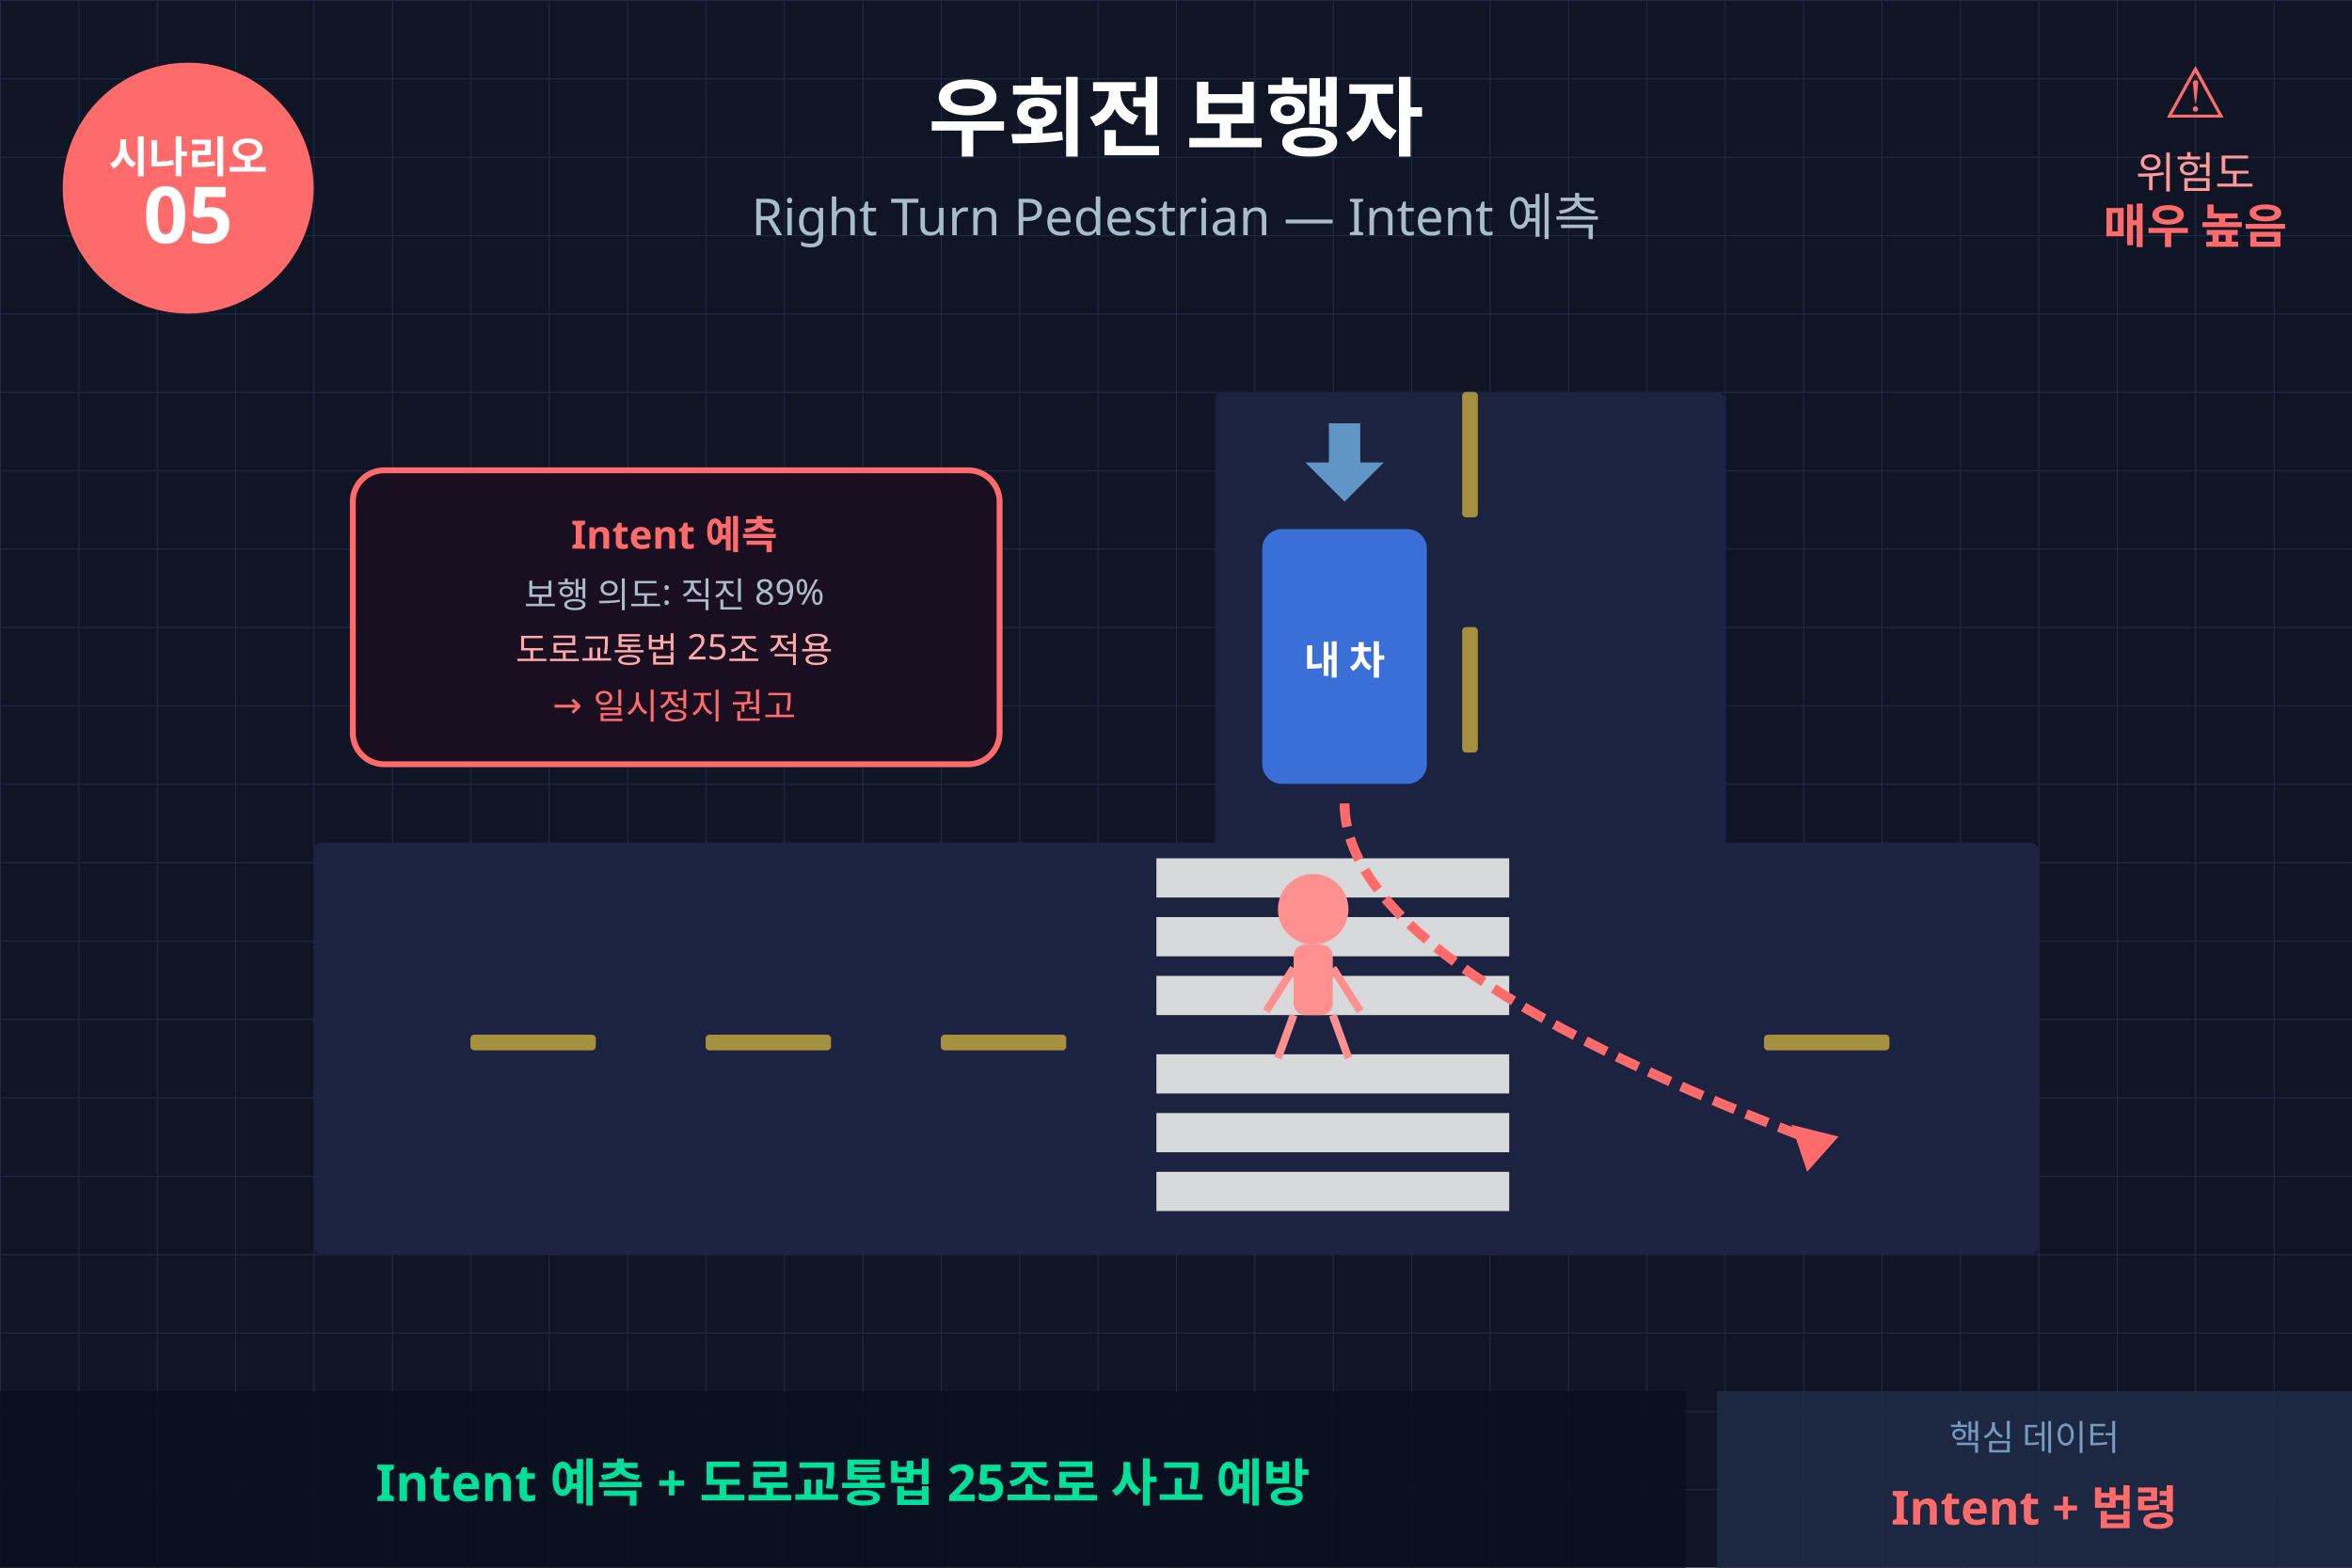
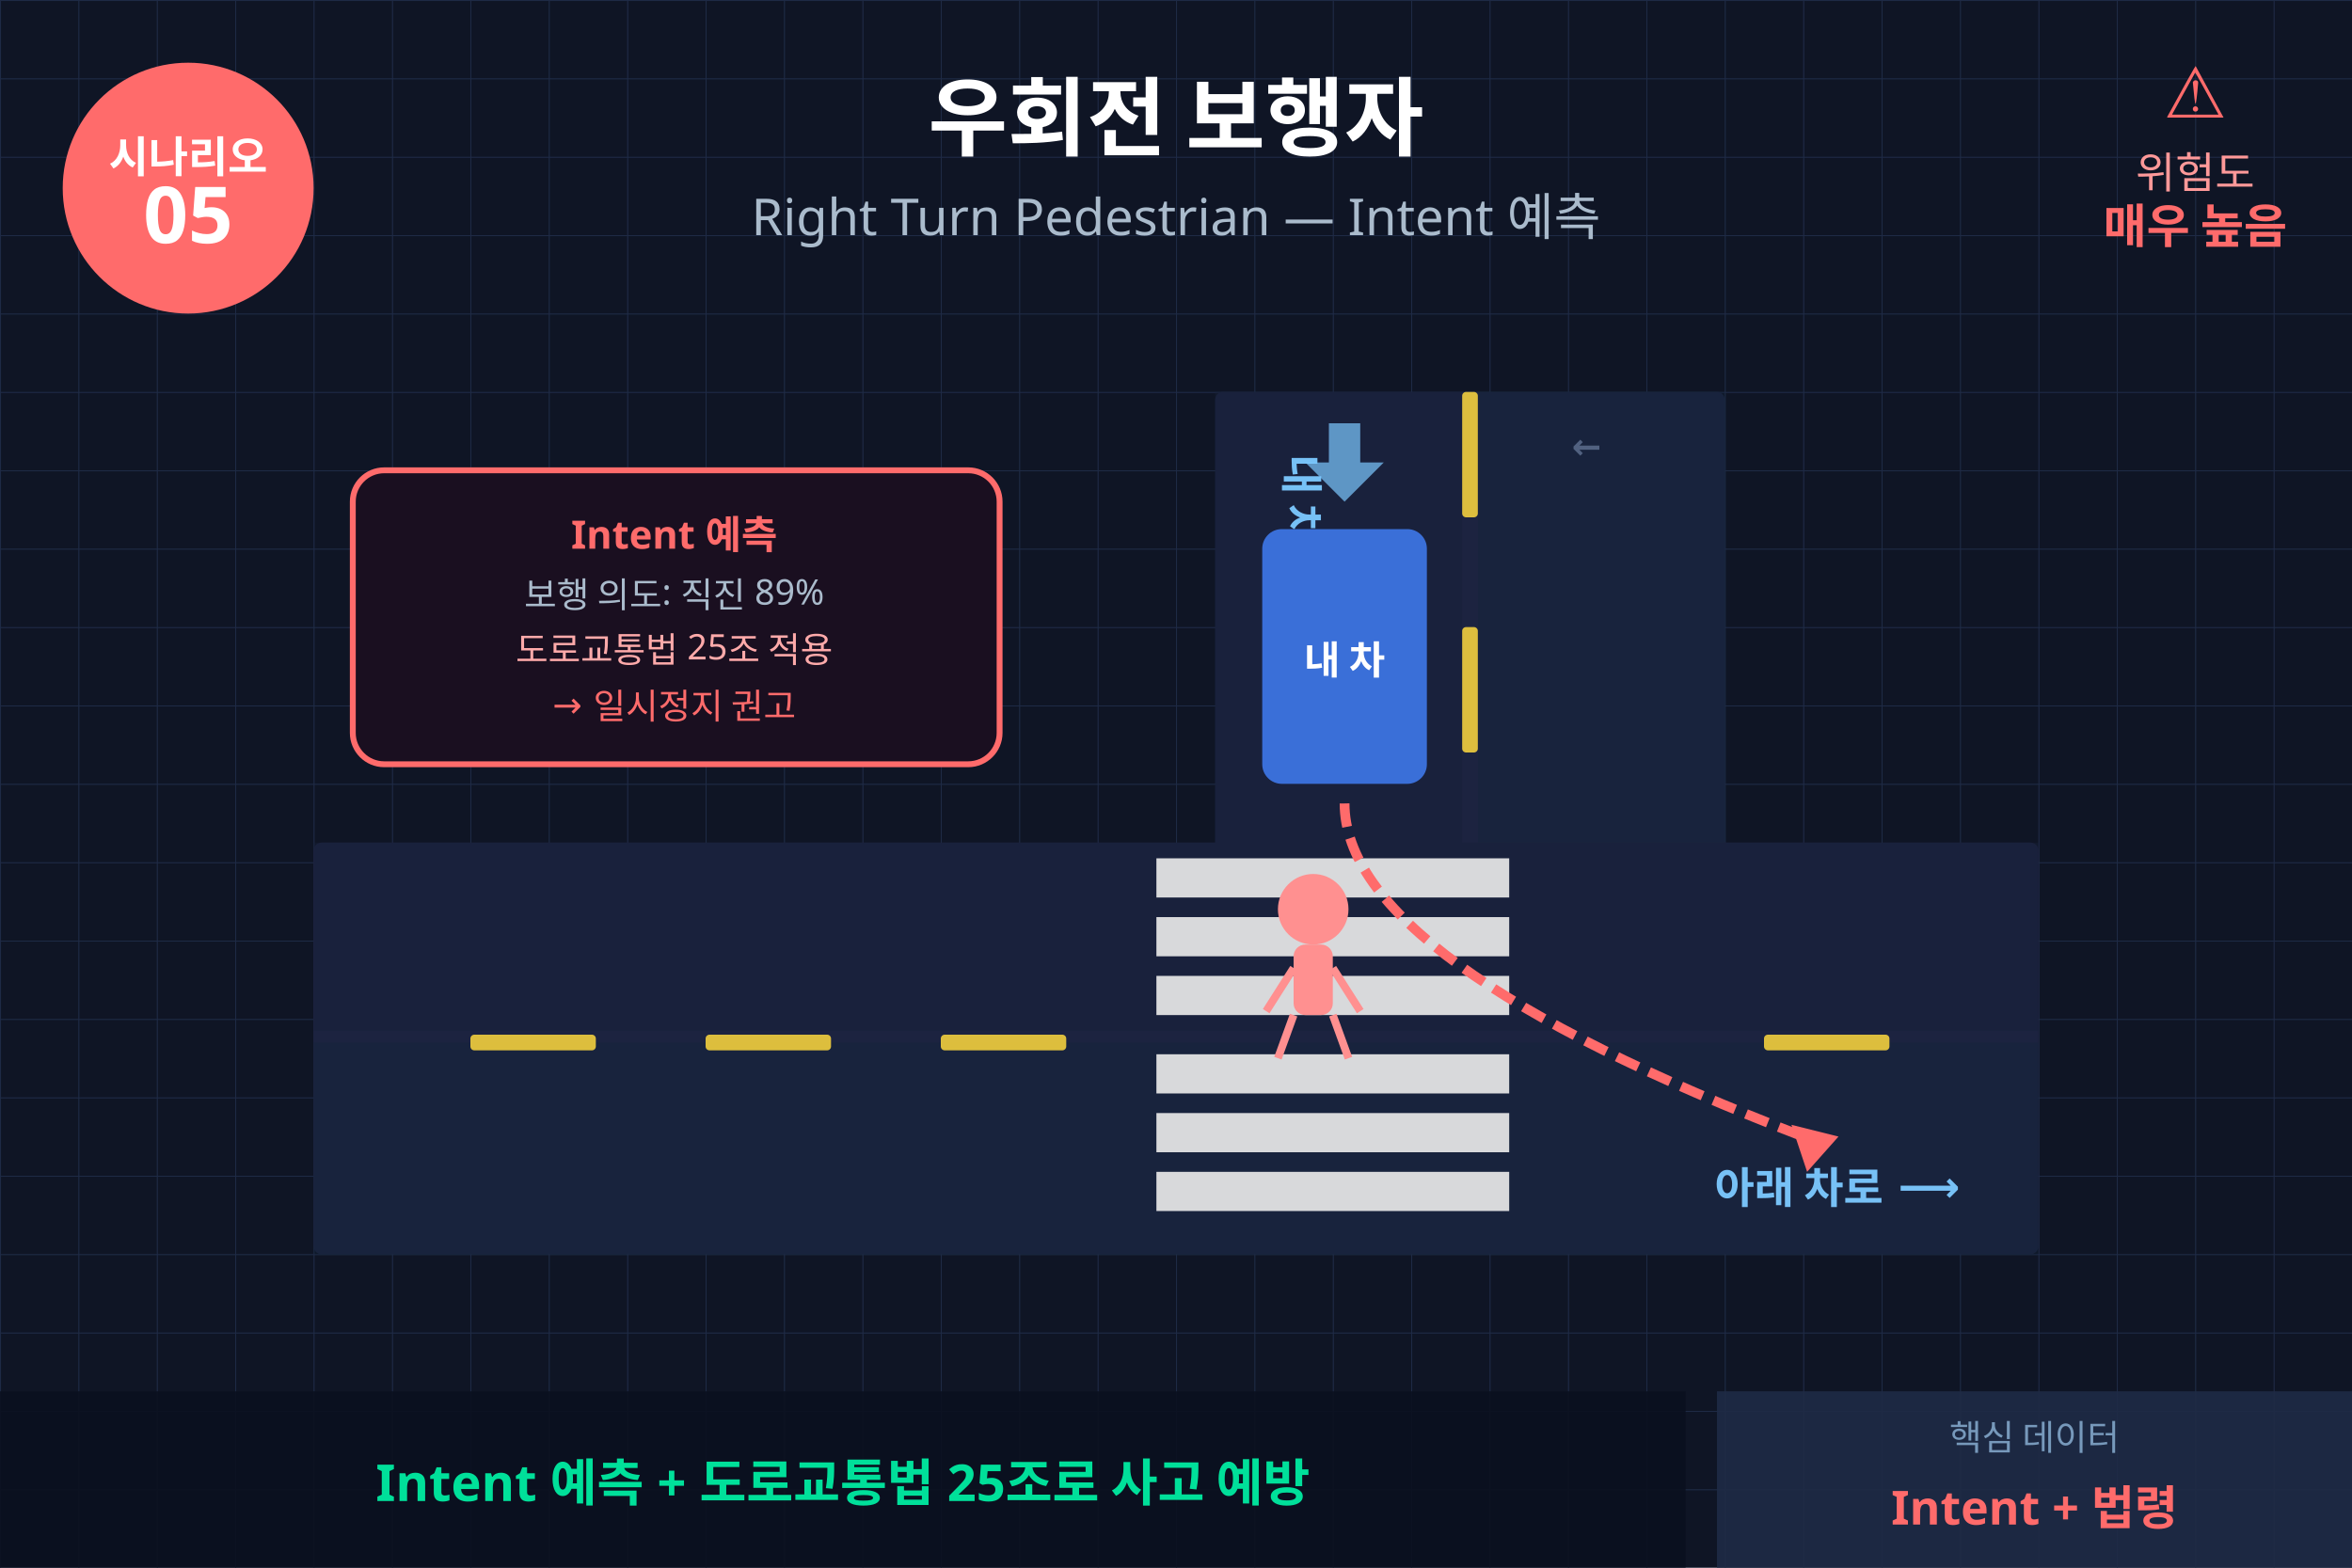
<svg xmlns="http://www.w3.org/2000/svg" viewBox="0 0 600 400" width="600" height="400" font-family="'Malgun Gothic','Apple SD Gothic Neo','Noto Sans KR',sans-serif">
  <rect width="600" height="400" fill="#0F1525" />
  <defs>
    <pattern id="grid5" width="20" height="20" patternUnits="userSpaceOnUse">
      <path d="M20 0 L0 0 0 20" fill="none" stroke="#1E2A45" stroke-width="0.5" />
    </pattern>
  </defs>
  <rect width="600" height="400" fill="url(#grid5)" />
  <circle cx="48" cy="48" r="32" fill="#FF6B6B" />
  <text x="48" y="44" text-anchor="middle" font-size="11" fill="white" font-weight="700">시나리오</text>
  <text x="48" y="62" text-anchor="middle" font-size="20" fill="white" font-weight="900">05</text>
  <text x="300" y="38" text-anchor="middle" font-size="22" font-weight="800" fill="white">우회전 보행자</text>
  <text x="300" y="60" text-anchor="middle" font-size="13" fill="#AABBCC">Right Turn Pedestrian — Intent 예측</text>
  <text x="560" y="30" text-anchor="middle" font-size="18" fill="#FF6B6B">⚠</text>
  <text x="560" y="48" text-anchor="middle" font-size="11" fill="#FF9999">위험도</text>
  <text x="560" y="62" text-anchor="middle" font-size="12" fill="#FF6B6B" font-weight="700">매우 높음</text>
  <rect x="80" y="215" width="440" height="105" rx="2" fill="#1C2340" />
  <rect x="310" y="100" width="130" height="120" rx="2" fill="#1C2340" />
-   <rect x="120" y="264" width="32" height="4" rx="1" fill="#FFD93D" opacity="0.6" />
-   <rect x="180" y="264" width="32" height="4" rx="1" fill="#FFD93D" opacity="0.6" />
-   <rect x="240" y="264" width="32" height="4" rx="1" fill="#FFD93D" opacity="0.6" />
-   <rect x="450" y="264" width="32" height="4" rx="1" fill="#FFD93D" opacity="0.6" />
-   <rect x="373" y="100" width="4" height="32" rx="1" fill="#FFD93D" opacity="0.6" />
-   <rect x="373" y="160" width="4" height="32" rx="1" fill="#FFD93D" opacity="0.6" />
+   <rect x="80" y="215" width="440" height="48" fill="#162038" opacity="0.45" />
+   <rect x="80" y="266" width="440" height="54" fill="#0F2335" opacity="0.30" />
+   <rect x="120" y="264" width="32" height="4" rx="1" fill="#FFD93D" opacity="0.85" />
+   <rect x="180" y="264" width="32" height="4" rx="1" fill="#FFD93D" opacity="0.85" />
+   <rect x="240" y="264" width="32" height="4" rx="1" fill="#FFD93D" opacity="0.85" />
+   <rect x="450" y="264" width="32" height="4" rx="1" fill="#FFD93D" opacity="0.85" />
+   <rect x="310" y="100" width="63" height="115" fill="#162038" opacity="0.45" />
+   <rect x="377" y="100" width="63" height="115" fill="#0F2335" opacity="0.30" />
+   <rect x="373" y="100" width="4" height="32" rx="1" fill="#FFD93D" opacity="0.85" />
+   <rect x="373" y="160" width="4" height="32" rx="1" fill="#FFD93D" opacity="0.85" />
+   <text x="328" y="116" font-size="11" font-weight="900" fill="#7CC8FF" opacity="0.95" transform="rotate(90 328 116)">내 차 ↓</text>
+   <text x="408" y="118" font-size="9" font-weight="900" fill="#5A6C8C" opacity="0.85" transform="rotate(-90 408 118)">↑</text>
+   <text x="500" y="307" font-size="11" font-weight="900" fill="#7CC8FF" opacity="0.95" text-anchor="end">아래 차로 ⟶</text>
  <rect x="295" y="219" width="90" height="10" fill="#E8E8E8" opacity="0.92" />
  <rect x="295" y="234" width="90" height="10" fill="#E8E8E8" opacity="0.92" />
  <rect x="295" y="249" width="90" height="10" fill="#E8E8E8" opacity="0.92" />
  <rect x="295" y="269" width="90" height="10" fill="#E8E8E8" opacity="0.92" />
  <rect x="295" y="284" width="90" height="10" fill="#E8E8E8" opacity="0.92" />
  <rect x="295" y="299" width="90" height="10" fill="#E8E8E8" opacity="0.92" />
  <g>
    <rect x="322" y="135" width="42" height="65" rx="5" fill="#3A6FD8" />
    <text x="343" y="172" text-anchor="middle" font-size="10" fill="white" font-weight="800">내 차</text>
    <polygon points="343,108 339,108 339,118 333,118 343,128 353,118 347,118 347,108" fill="#7CC8FF" opacity="0.7" />
    <path d="M 343 205 Q 343 245 460 290" stroke="#FF6B6B" stroke-width="2.5" fill="none" stroke-dasharray="6,3" />
    <polygon points="457,287 461,299 469,290" fill="#FF6B6B" />
  </g>
  <g>
    <circle cx="335" cy="232" r="9" fill="#FF9090" />
    <rect x="330" y="241" width="10" height="18" rx="3" fill="#FF9090" />
    <line x1="330" y1="247" x2="323" y2="258" stroke="#FF9090" stroke-width="2" />
    <line x1="340" y1="247" x2="347" y2="258" stroke="#FF9090" stroke-width="2" />
    <line x1="330" y1="259" x2="326" y2="270" stroke="#FF9090" stroke-width="2" />
    <line x1="340" y1="259" x2="344" y2="270" stroke="#FF9090" stroke-width="2" />
  </g>
  <rect x="90" y="120" width="165" height="75" rx="8" fill="#1A0F20" stroke="#FF6B6B" stroke-width="1.5" />
  <text x="172" y="140" text-anchor="middle" font-size="10" fill="#FF6B6B" font-weight="700">Intent 예측</text>
  <text x="172" y="155" text-anchor="middle" font-size="9" fill="#AABBCC">보행 의도: 직진 89%</text>
  <text x="172" y="169" text-anchor="middle" font-size="9" fill="#FFAAAA">도로교통법 25조 적용</text>
  <text x="172" y="183" text-anchor="middle" font-size="9" fill="#FF6B6B">→ 일시정지 권고</text>
  <rect x="380" y="215" width="130" height="35" rx="5" fill="#2A0F0F" stroke="#FF6B6B" stroke-width="1.5" opacity="0">
    <animate attributeName="opacity" values="0;1;0" dur="1.5s" repeatCount="indefinite" />
  </rect>
  <text x="445" y="229" text-anchor="middle" font-size="10" fill="#FF4444" font-weight="700" opacity="0">
    <animate attributeName="opacity" values="0;1;0" dur="1.5s" repeatCount="indefinite" />
    충돌 위험!
  </text>
  <text x="445" y="244" text-anchor="middle" font-size="9" fill="#FF8888" opacity="0">
    <animate attributeName="opacity" values="0;1;0" dur="1.5s" repeatCount="indefinite" />
    즉시 제동 권고
  </text>
  <circle cx="335" cy="245" r="18" fill="none" stroke="#FF6B6B" stroke-width="2" opacity="0">
    <animate attributeName="r" values="18;38;18" dur="1.6s" repeatCount="indefinite" />
    <animate attributeName="opacity" values="0.9;0;0.9" dur="1.6s" repeatCount="indefinite" />
  </circle>
  <rect x="0" y="355" width="430" height="45" fill="#0A0F1E" opacity="0.9" />
  <text x="215" y="383" text-anchor="middle" font-size="13" fill="#00E09A" font-weight="700">Intent 예측 + 도로교통법 25조로 사고 예방</text>
  <rect x="438" y="355" width="162" height="45" fill="#1E2A45" opacity="0.9" />
  <text x="519" y="370" text-anchor="middle" font-size="9" fill="#7799BB">핵심 데이터</text>
  <text x="519" y="389" text-anchor="middle" font-size="12" fill="#FF6B6B" font-weight="800">Intent + 법령</text>
</svg>
